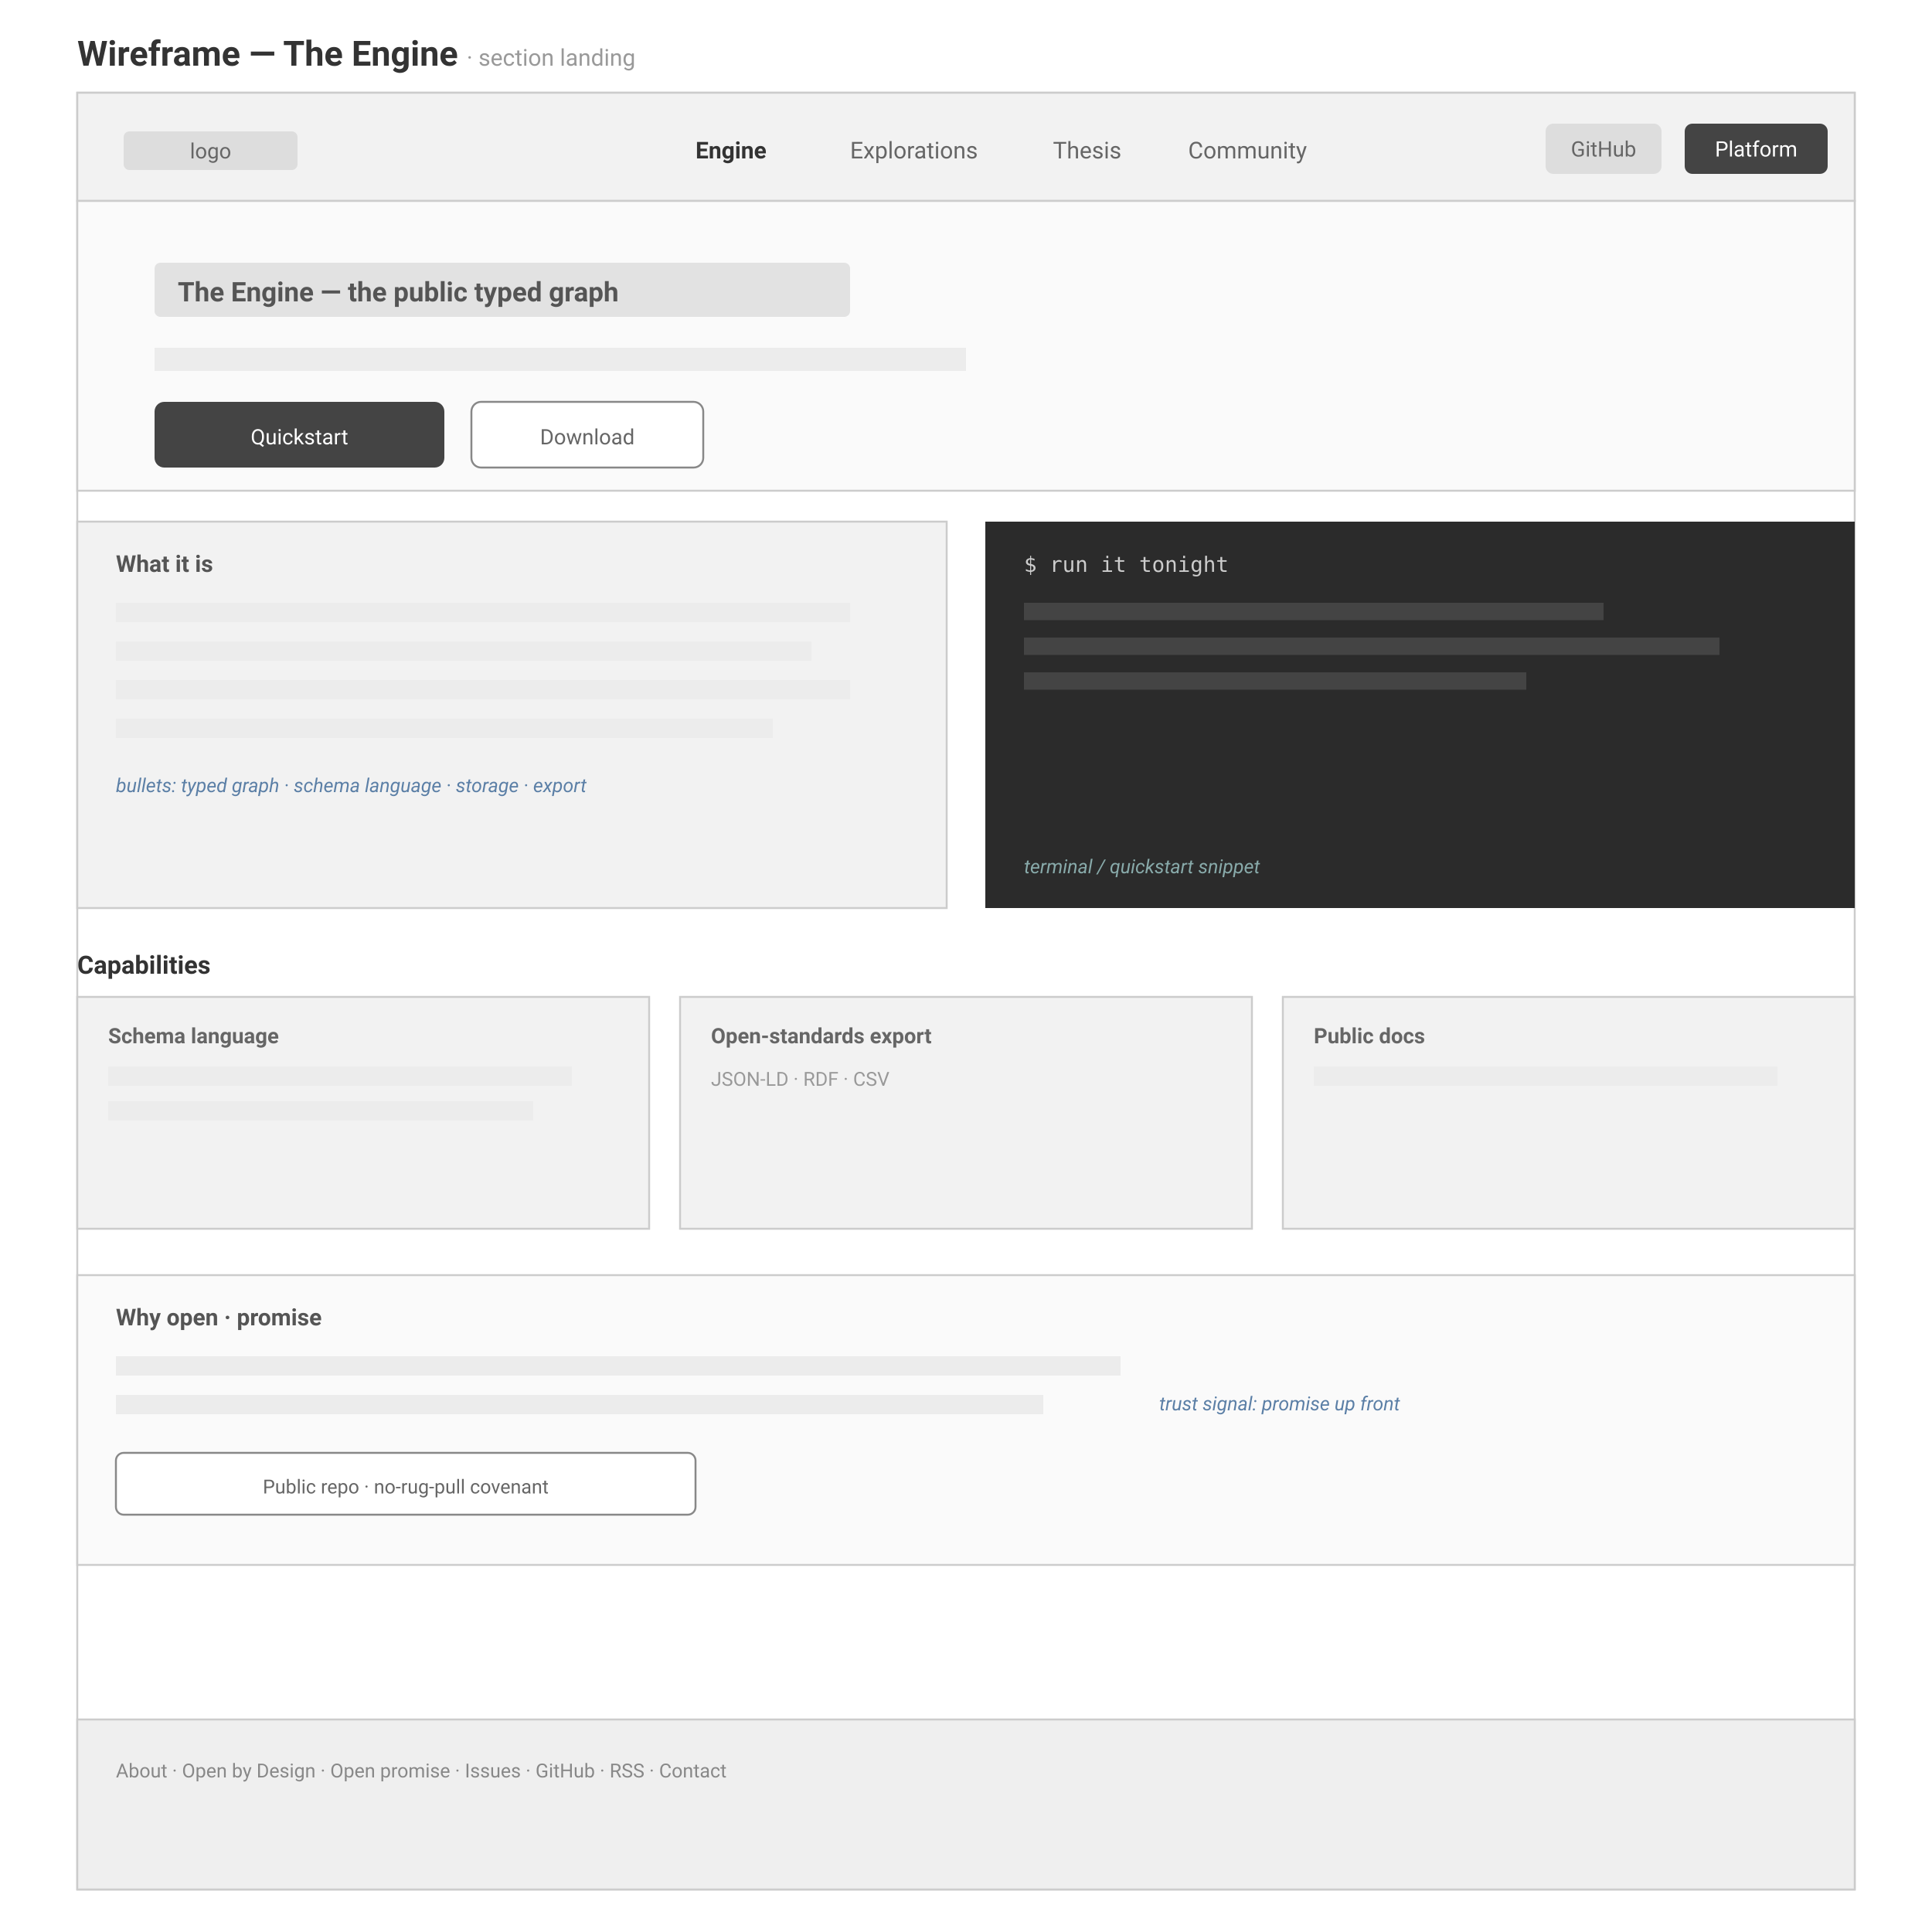
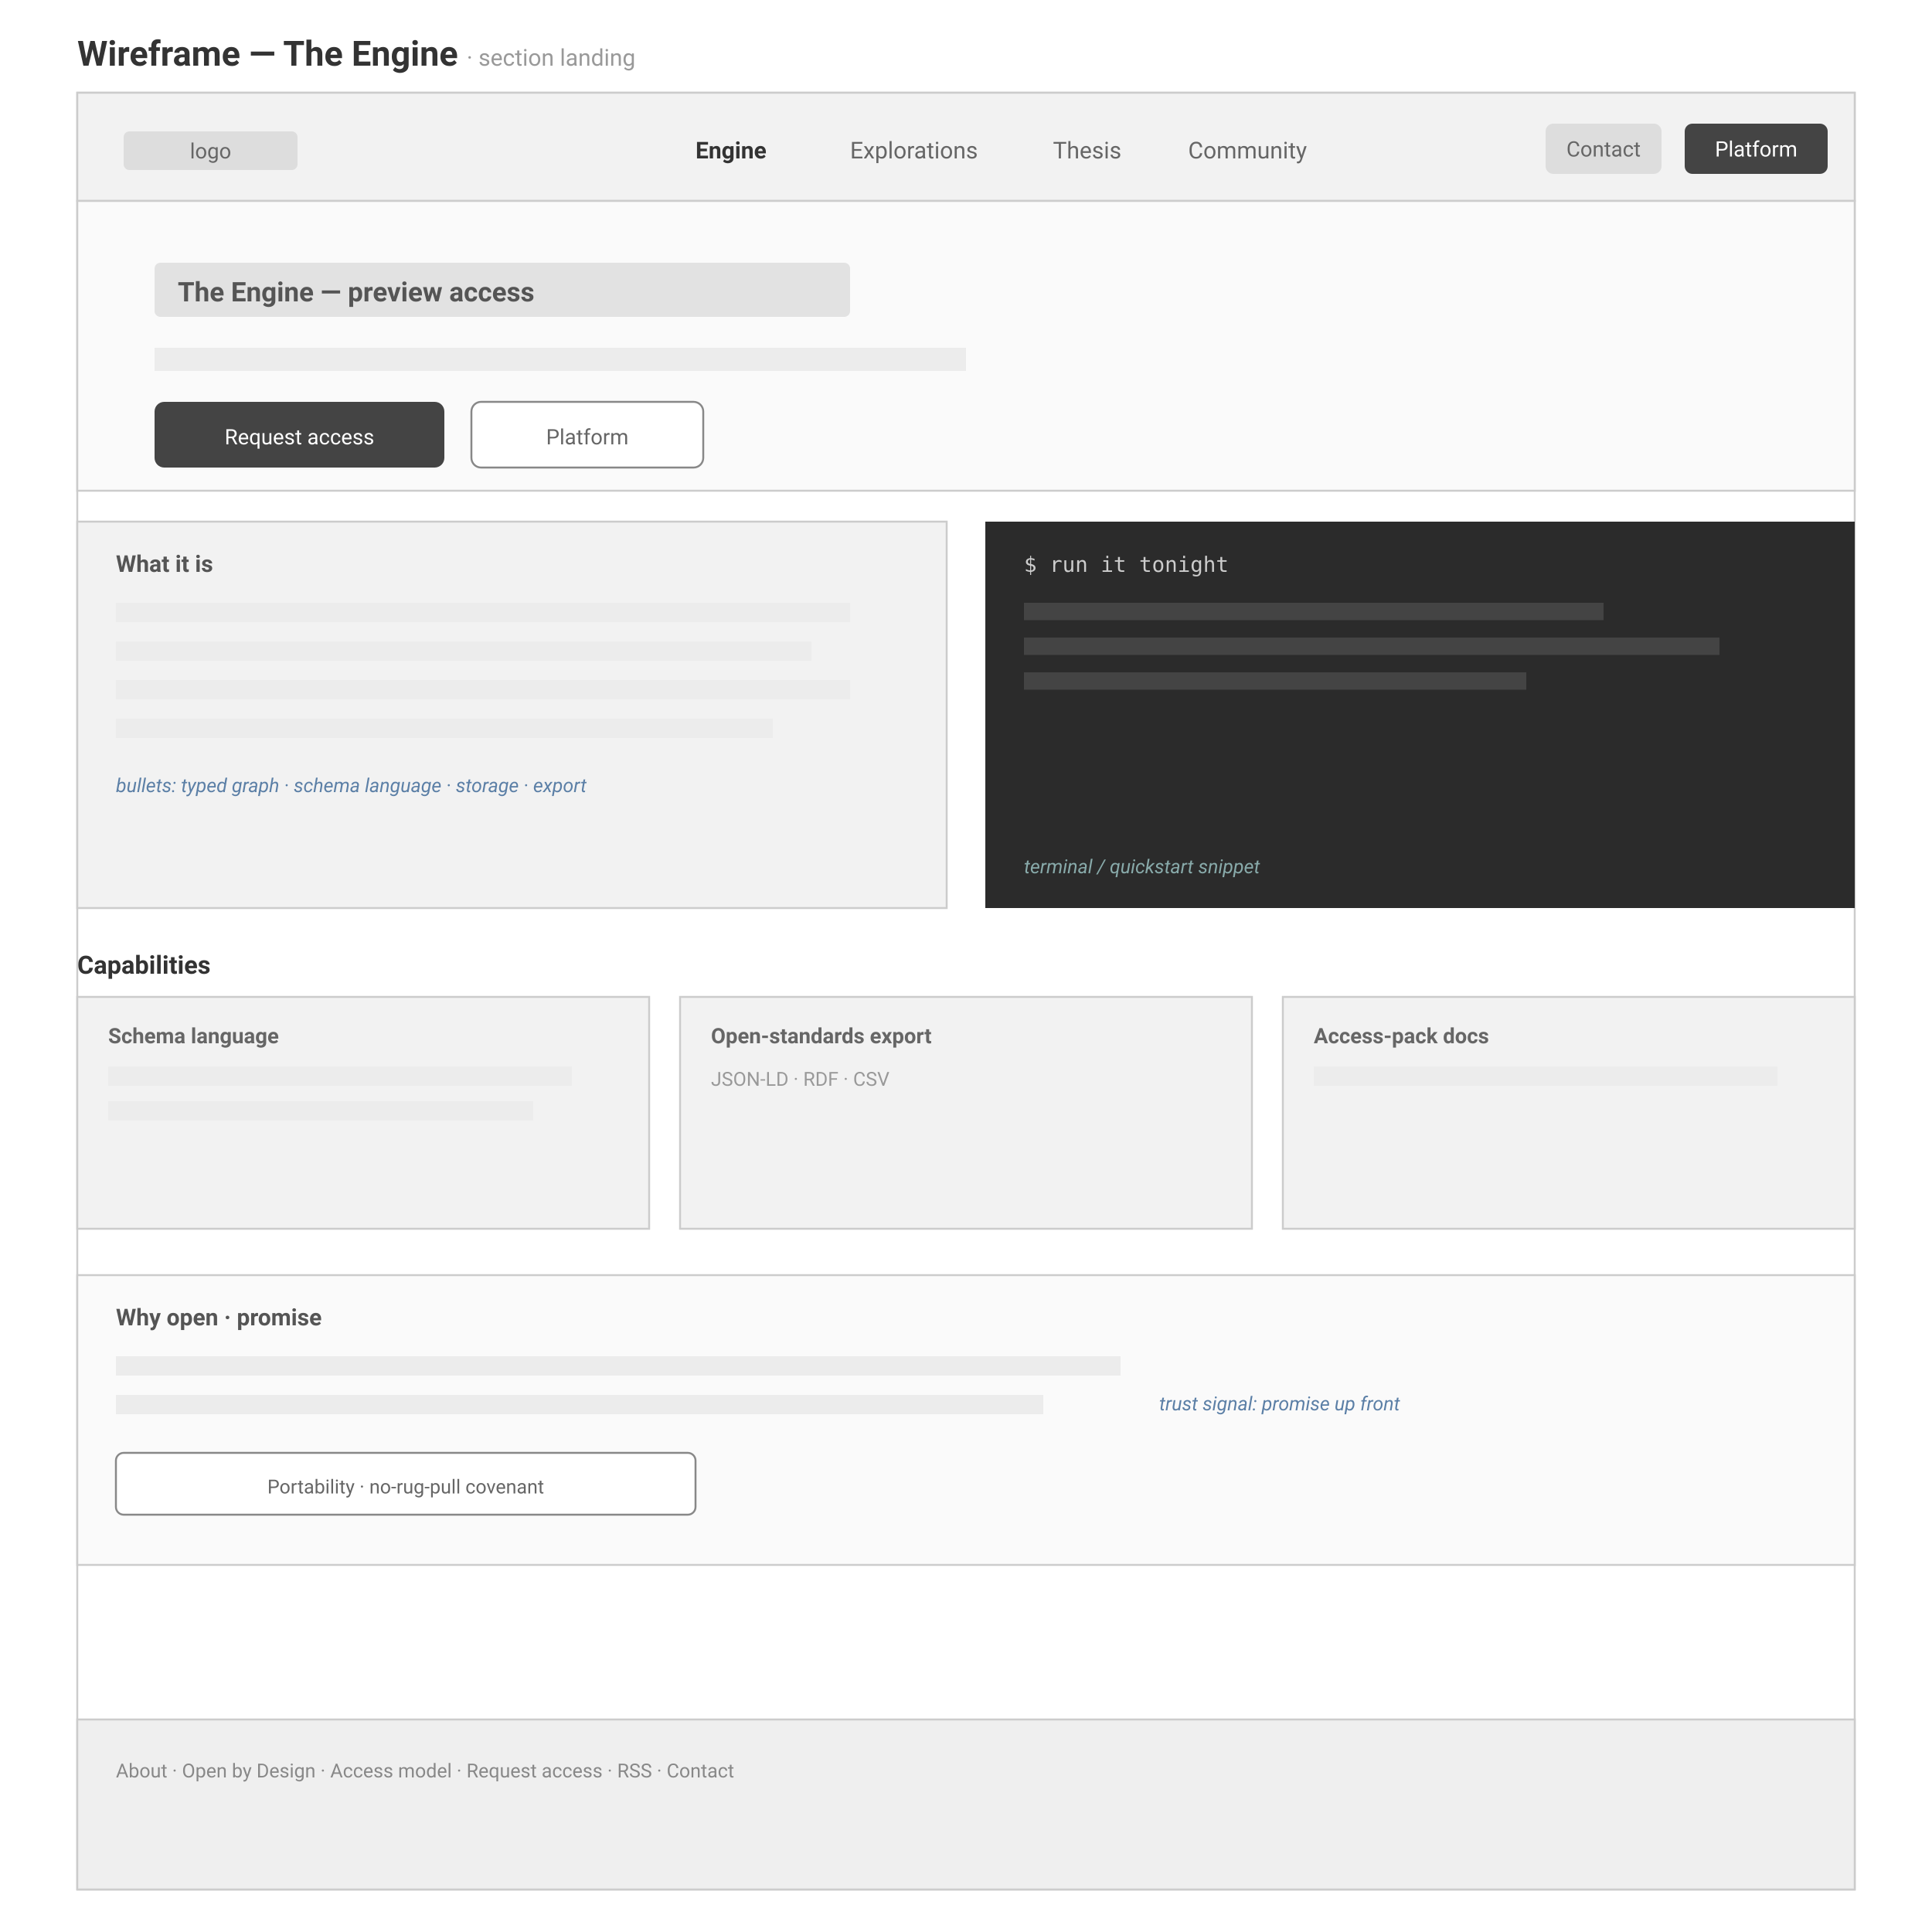
<svg xmlns="http://www.w3.org/2000/svg" viewBox="0 0 1000 1000" font-family="-apple-system, BlinkMacSystemFont, 'Segoe UI', Roboto, Arial, sans-serif">
  <rect x="0" y="0" width="1000" height="1000" fill="#ffffff" />
  <text x="40" y="34" font-size="18" font-weight="700" fill="#333">Wireframe — The Engine  <tspan font-size="12" font-weight="400" fill="#999">· section landing</tspan>
  </text>
  <rect x="40" y="48" width="920" height="930" fill="#ffffff" stroke="#cccccc" />
  <rect x="40" y="48" width="920" height="56" fill="#F2F2F2" stroke="#cccccc" />
  <rect x="64" y="68" width="90" height="20" rx="3" fill="#ddd" />
  <text x="109" y="82" font-size="11" text-anchor="middle" fill="#666">logo</text>
  <text x="360" y="82" font-size="12" font-weight="700" fill="#333">Engine</text>
  <text x="440" y="82" font-size="12" fill="#666">Explorations</text>
  <text x="545" y="82" font-size="12" fill="#666">Thesis</text>
  <text x="615" y="82" font-size="12" fill="#666">Community</text>
  <rect x="800" y="64" width="60" height="26" rx="4" fill="#ddd" />
-   <text x="830" y="81" font-size="11" text-anchor="middle" fill="#666">GitHub</text>
+   <text x="830" y="81" font-size="11" text-anchor="middle" fill="#666">Contact</text>
  <rect x="872" y="64" width="74" height="26" rx="4" fill="#444" />
  <text x="909" y="81" font-size="11" text-anchor="middle" fill="#fff">Platform</text>
  <rect x="40" y="104" width="920" height="150" fill="#FAFAFA" stroke="#cccccc" />
  <rect x="80" y="136" width="360" height="28" rx="3" fill="#e2e2e2" />
-   <text x="92" y="156" font-size="14" font-weight="700" fill="#555">The Engine — the public typed graph</text>
+   <text x="92" y="156" font-size="14" font-weight="700" fill="#555">The Engine — preview access</text>
  <rect x="80" y="180" width="420" height="12" fill="#ececec" />
  <rect x="80" y="208" width="150" height="34" rx="5" fill="#444" />
-   <text x="155" y="230" font-size="11" text-anchor="middle" fill="#fff">Quickstart</text>
+   <text x="155" y="230" font-size="11" text-anchor="middle" fill="#fff">Request access</text>
  <rect x="244" y="208" width="120" height="34" rx="5" fill="#fff" stroke="#888" />
-   <text x="304" y="230" font-size="11" text-anchor="middle" fill="#666">Download</text>
+   <text x="304" y="230" font-size="11" text-anchor="middle" fill="#666">Platform</text>
  <rect x="40" y="270" width="450" height="200" fill="#F2F2F2" stroke="#cccccc" />
  <text x="60" y="296" font-size="12" font-weight="700" fill="#555">What it is</text>
  <rect x="60" y="312" width="380" height="10" fill="#ececec" />
  <rect x="60" y="332" width="360" height="10" fill="#ececec" />
  <rect x="60" y="352" width="380" height="10" fill="#ececec" />
  <rect x="60" y="372" width="340" height="10" fill="#ececec" />
  <text x="60" y="410" font-size="10" font-style="italic" fill="#5B7FA6">bullets: typed graph · schema language · storage · export</text>
  <rect x="510" y="270" width="450" height="200" fill="#2b2b2b" />
  <text x="530" y="296" font-size="11" fill="#ccc" font-family="monospace">$ run it tonight</text>
  <rect x="530" y="312" width="300" height="9" fill="#444" />
  <rect x="530" y="330" width="360" height="9" fill="#444" />
  <rect x="530" y="348" width="260" height="9" fill="#444" />
  <text x="530" y="452" font-size="10" font-style="italic" fill="#8aa">terminal / quickstart snippet</text>
  <text x="40" y="504" font-size="13" font-weight="700" fill="#333">Capabilities</text>
  <g>
    <rect x="40" y="516" width="296" height="120" fill="#F2F2F2" stroke="#cccccc" />
    <text x="56" y="540" font-size="11" font-weight="700" fill="#666">Schema language</text>
    <rect x="56" y="552" width="240" height="10" fill="#ececec" />
    <rect x="56" y="570" width="220" height="10" fill="#ececec" />
    <rect x="352" y="516" width="296" height="120" fill="#F2F2F2" stroke="#cccccc" />
    <text x="368" y="540" font-size="11" font-weight="700" fill="#666">Open-standards export</text>
    <text x="368" y="562" font-size="10" fill="#999">JSON-LD · RDF · CSV</text>
    <rect x="664" y="516" width="296" height="120" fill="#F2F2F2" stroke="#cccccc" />
-     <text x="680" y="540" font-size="11" font-weight="700" fill="#666">Public docs</text>
+     <text x="680" y="540" font-size="11" font-weight="700" fill="#666">Access-pack docs</text>
    <rect x="680" y="552" width="240" height="10" fill="#ececec" />
  </g>
  <rect x="40" y="660" width="920" height="150" fill="#FAFAFA" stroke="#cccccc" />
  <text x="60" y="686" font-size="12" font-weight="700" fill="#555">Why open · promise</text>
  <rect x="60" y="702" width="520" height="10" fill="#ececec" />
  <rect x="60" y="722" width="480" height="10" fill="#ececec" />
  <rect x="60" y="752" width="300" height="32" rx="4" fill="#fff" stroke="#888" />
-   <text x="210" y="773" font-size="10" text-anchor="middle" fill="#666">Public repo · no-rug-pull covenant</text>
+   <text x="210" y="773" font-size="10" text-anchor="middle" fill="#666">Portability · no-rug-pull covenant</text>
  <text x="600" y="730" font-size="10" font-style="italic" fill="#5B7FA6">trust signal: promise up front</text>
  <rect x="40" y="890" width="920" height="88" fill="#EFEFEF" stroke="#cccccc" />
-   <text x="60" y="920" font-size="10" fill="#888">About · Open by Design · Open promise · Issues · GitHub · RSS · Contact</text>
+   <text x="60" y="920" font-size="10" fill="#888">About · Open by Design · Access model · Request access · RSS · Contact</text>
</svg>
